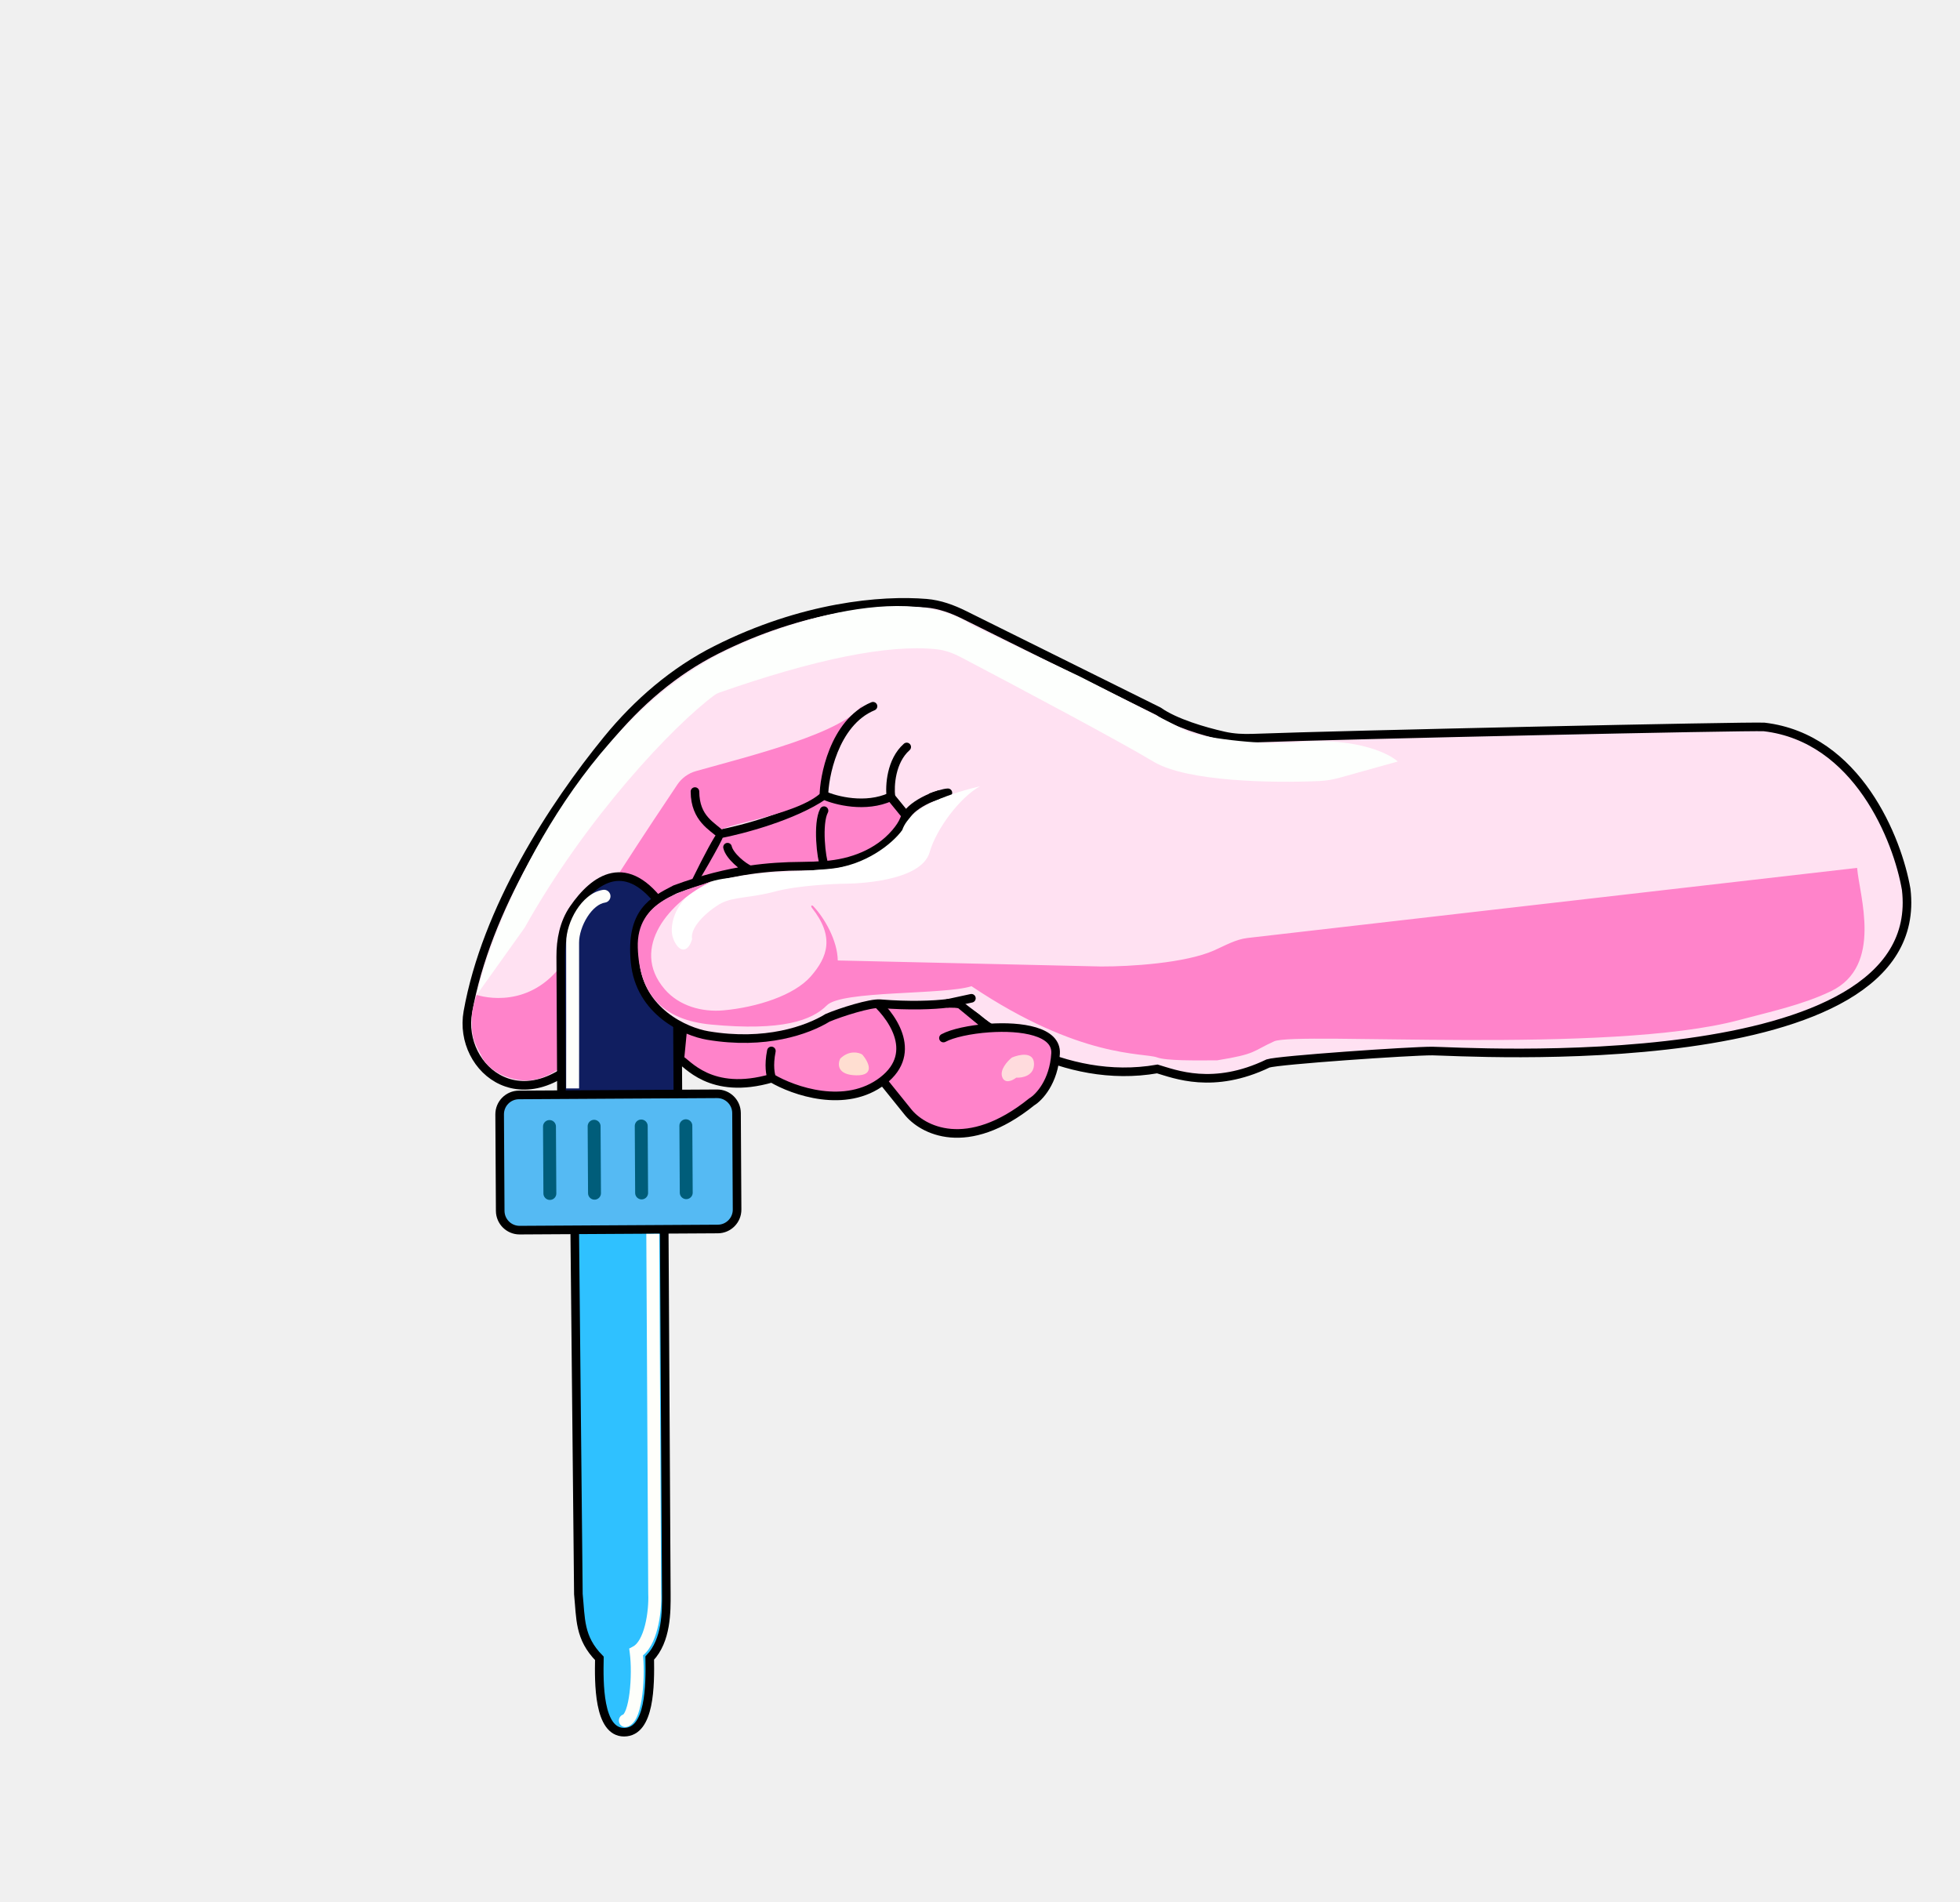
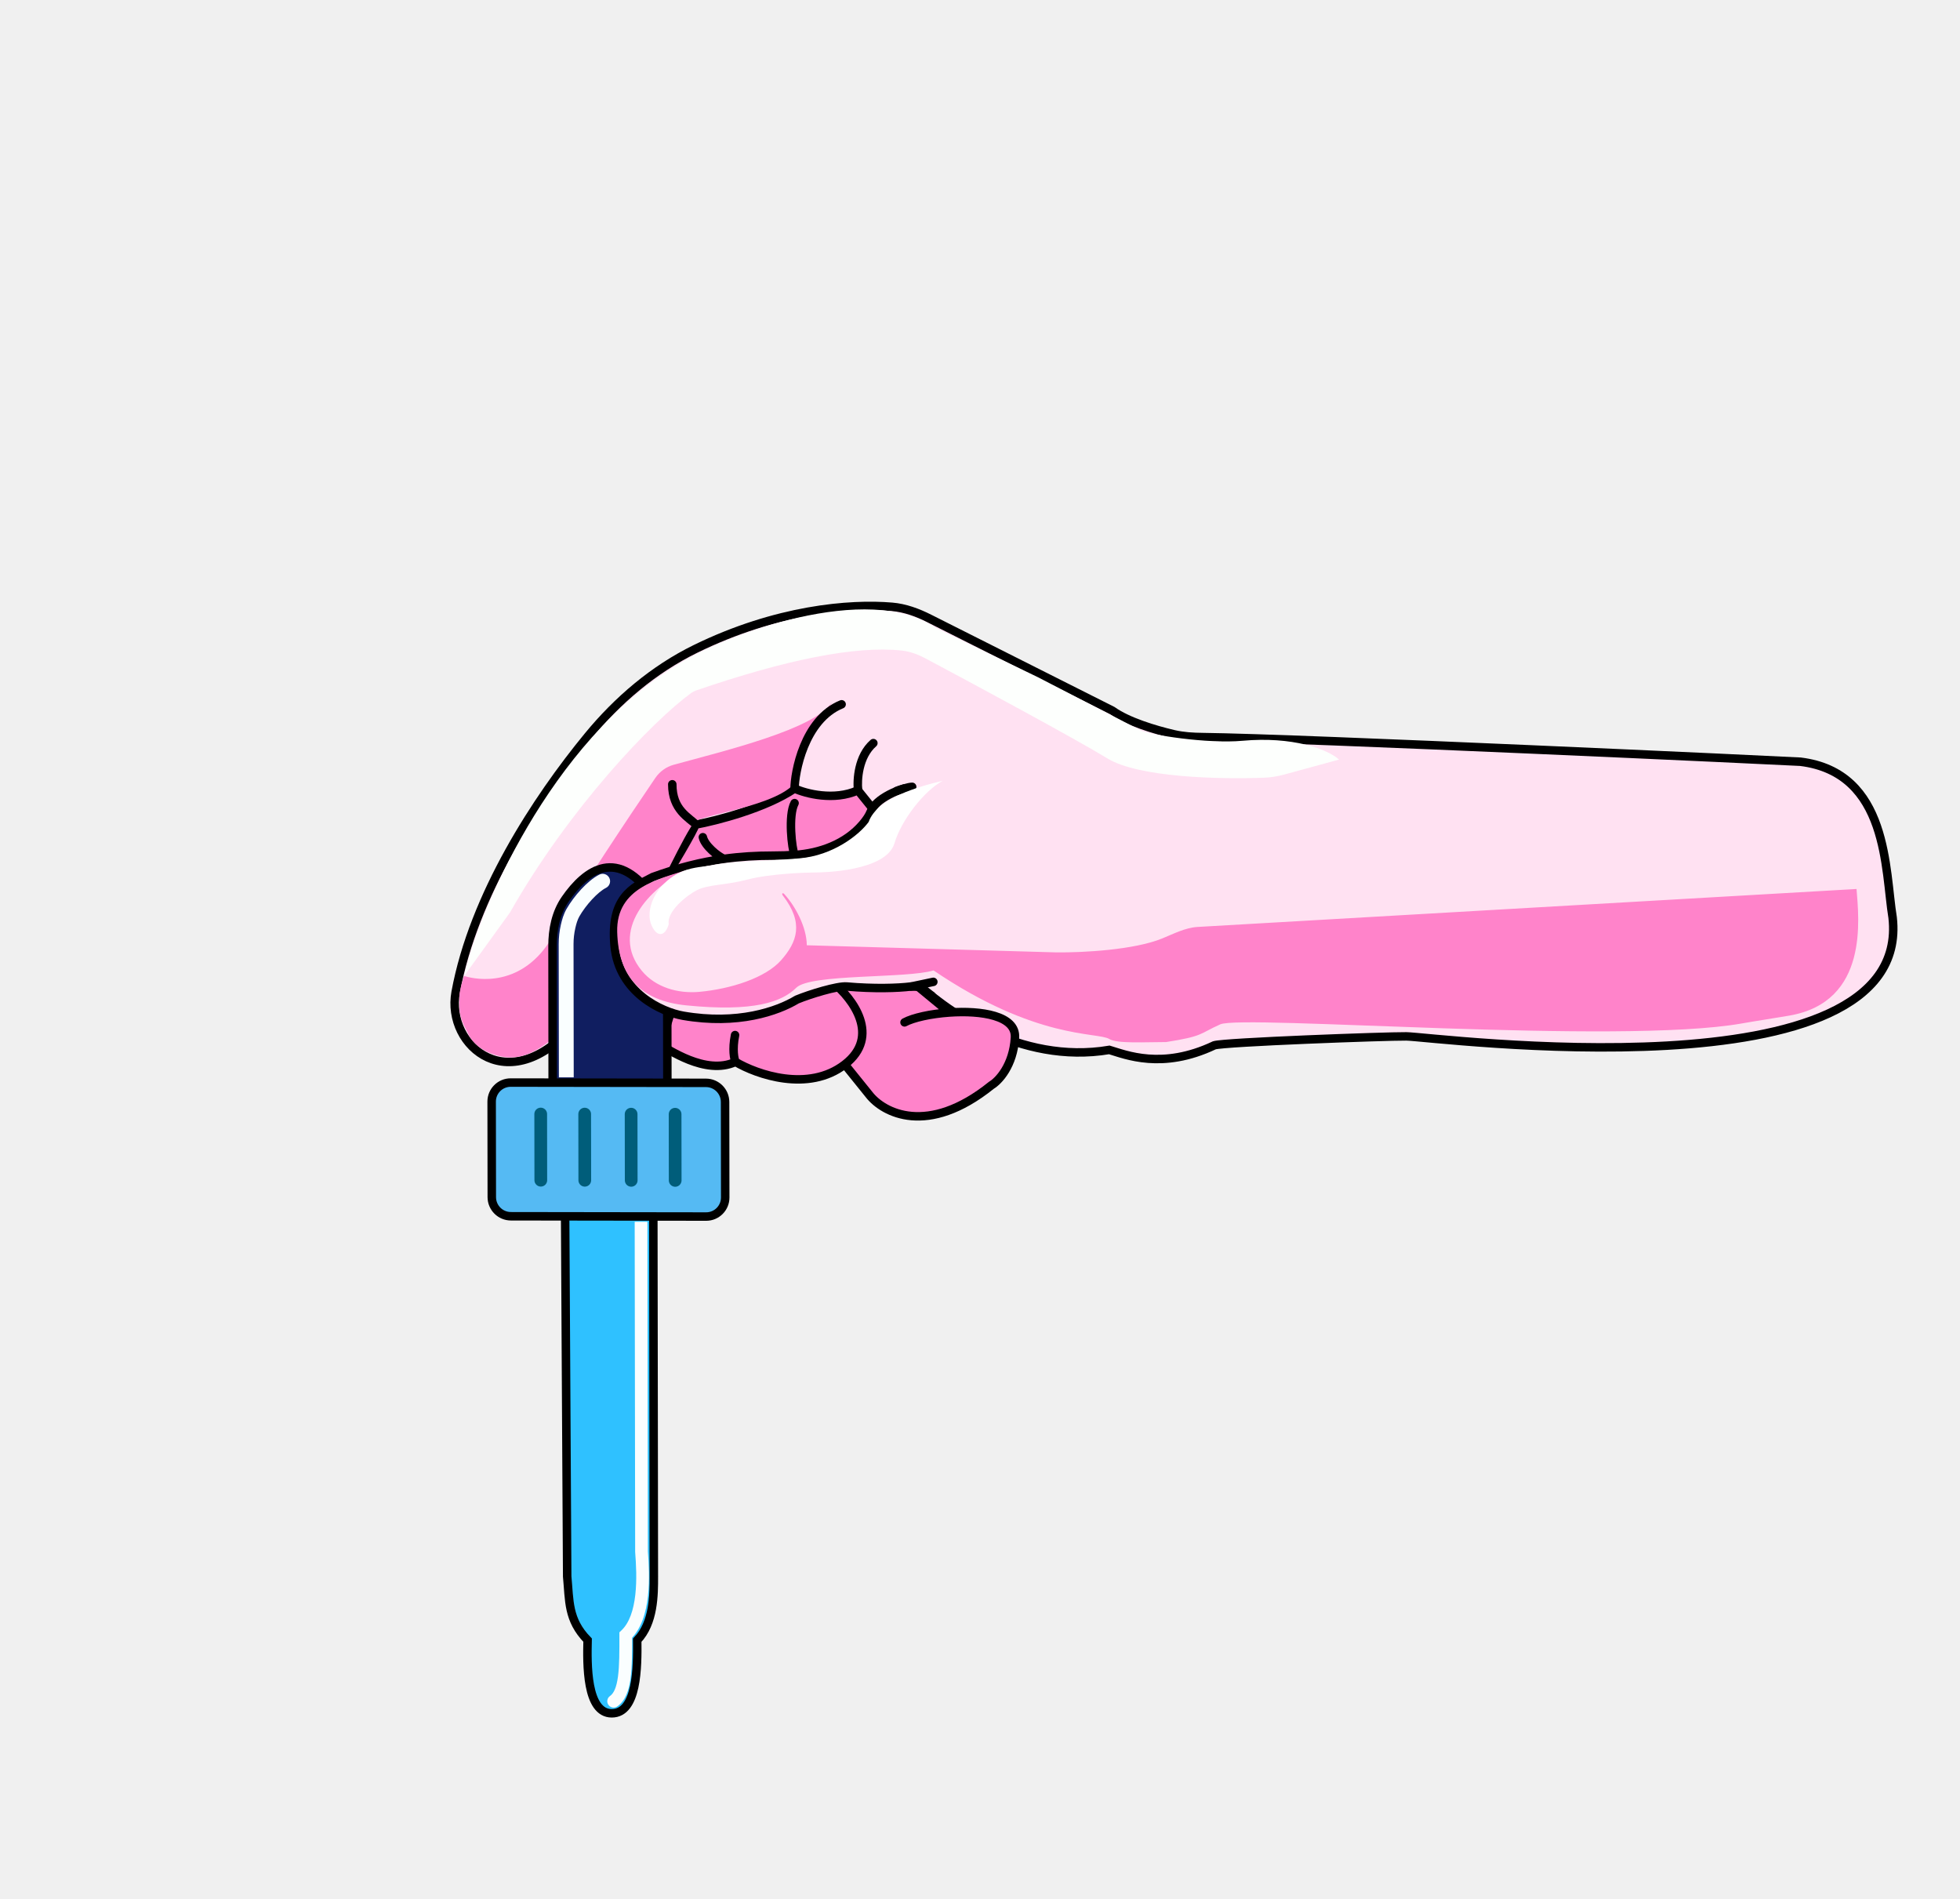
- <svg xmlns="http://www.w3.org/2000/svg" width="911" height="884" viewBox="0 0 911 884" fill="none">
-   <path d="M428.3 398.844L318.92 415.15L319.59 380.404L352.531 370.651L403.191 359.835L423.232 376.211L428.3 398.844Z" fill="#FF83CA" stroke="black" stroke-width="4" />
-   <path d="M537.921 496.835C494.216 504.509 455.42 477.104 441.485 462.443L431.201 420.642L420.916 378.842L413.998 370.355C402.311 375.719 388.424 372.121 382.941 369.651C368.847 379.357 344.719 385.693 334.417 387.647C333.24 392.77 295.699 454.153 277.076 484.205C244.828 524.173 212.69 497.058 217.459 470.353C226.039 422.295 257.116 374.543 282.346 343.668C296.304 326.587 313.251 311.965 332.953 302.045C373.02 281.871 409.726 278.641 430.571 280.379C436.757 280.894 442.637 283.045 448.197 285.805L538.462 330.601C546.109 335.989 559.443 339.922 568.876 342.048C573.36 343.058 577.892 343.262 582.486 343.088C624.445 341.506 812 337.449 819.96 337.878C863.351 342.951 882.063 390.347 885.995 413.411C896.539 502.953 678.437 488.577 665.746 488.514C655.594 488.463 594.043 492.719 589.378 494.292C563.875 506.565 545.969 499.177 537.921 496.835Z" fill="#FFE1F2" stroke="black" stroke-width="4" />
-   <path d="M315.982 492.423L317.482 476.923L330.042 470.801L404.992 463.868C405.117 463.97 405.243 464.074 405.37 464.18C408.877 466.198 427.232 461.356 436.349 458.559L459.708 477.822C474.739 476.777 491.247 479.288 490.628 489.661C489.842 502.839 482.898 510.143 479.525 512.148C449.446 536.382 428.519 525.21 421.815 516.595L410.325 502.333C393.105 515.636 368.766 507.07 358.749 501.124C330.042 509.5 319.136 493.684 315.982 492.423Z" fill="#FF83CA" />
-   <path d="M358.749 501.124C330.042 509.5 319.136 493.684 315.982 492.423L317.482 476.923L330.042 470.801L404.992 463.868M358.749 501.124C368.766 507.07 393.105 515.636 410.325 502.333M358.749 501.124C358.109 499.74 357.169 495.271 358.532 488.471M410.325 502.333C427.544 489.03 413.944 471.147 404.992 463.868M410.325 502.333L421.815 516.595C428.519 525.21 449.446 536.382 479.525 512.148C482.898 510.143 489.842 502.839 490.628 489.661C491.247 479.288 474.739 476.777 459.708 477.822M404.992 463.868C407.22 466.634 426.825 461.481 436.349 458.559L459.708 477.822M438.512 482.474C442.548 480.278 450.873 478.436 459.708 477.822" stroke="black" stroke-width="4" stroke-linecap="round" />
-   <path d="M444.366 367.796L451.854 367.177" stroke="black" stroke-width="4" stroke-linecap="round" />
-   <path d="M264.664 443.138C250.234 468.02 228.027 464.429 221.561 462.434C221.561 462.434 219.293 468.744 219.316 472.819C219.346 478.005 219.183 478.517 219.945 482.036C220.671 485.386 223.449 490.083 223.449 490.083C223.449 490.083 225.797 497.561 236.766 500.956C247.734 504.351 256.358 500.843 269.019 489.607C281.68 478.371 313.474 425.983 313.474 425.983C313.474 425.983 330.061 390.353 334.071 386.296C338.082 382.239 383.003 377.371 385.221 362.375C387.647 345.981 396.139 336.667 401.096 327.132C393.127 340.491 348.255 351.425 323.449 358.414C319.899 359.414 316.862 361.645 314.803 364.705C301.867 383.931 277.913 420.292 264.664 443.138Z" fill="#FF83CA" />
-   <path d="M325.56 309.126C262.391 347.522 227.731 433.008 221.561 462.433L243.856 431.187C272.435 380.071 312.926 337.229 332.117 323.069C332.797 322.567 333.539 322.191 334.336 321.912C378.05 306.627 412.592 299.335 435.383 301.779C439.373 302.207 443.147 303.637 446.7 305.504C473.043 319.349 520.621 344.646 536.155 354.017C551.619 363.346 591.415 363.988 613.317 363.016C616.463 362.877 619.563 362.34 622.596 361.494L649.678 353.94C643.886 348.787 626.697 342.64 602.373 344.992C585.095 346.663 556.833 342.372 552.21 340.094L501.927 314.451L451.655 290.537C418.676 267.675 347.95 294.591 325.56 309.126Z" fill="#FDFFFD" />
-   <path d="M325.017 367.908C325.011 366.803 324.11 365.913 323.006 365.919C321.901 365.926 321.011 366.826 321.017 367.931L325.017 367.908ZM336.64 386.596C332.085 382.093 325.084 379.504 325.017 367.908L321.017 367.931C321.096 381.689 330.27 385.923 333.828 389.441L336.64 386.596Z" fill="black" />
-   <path d="M406.534 330.106C407.555 329.685 408.041 328.515 407.62 327.494C407.198 326.473 406.029 325.987 405.008 326.409L406.534 330.106ZM384.96 369.868C384.939 366.189 385.994 357.94 389.305 349.711C392.622 341.468 398.051 333.61 406.534 330.106L405.008 326.409C395.095 330.503 389.095 339.518 385.594 348.218C382.088 356.932 380.936 365.695 380.96 369.891L384.96 369.868Z" fill="black" />
-   <path d="M422.765 348.682C423.592 347.95 423.669 346.686 422.937 345.858C422.205 345.031 420.941 344.954 420.113 345.687L422.765 348.682ZM416.066 370.036C415.789 367.754 415.788 363.839 416.73 359.744C417.673 355.644 419.516 351.558 422.765 348.682L420.113 345.687C416.024 349.307 413.884 354.272 412.832 358.847C411.778 363.426 411.767 367.809 412.095 370.518L416.066 370.036Z" fill="black" />
-   <path d="M260.63 444.681L260.999 513.533L315.132 518.231L314.708 444.539C314.663 436.583 312.964 428.554 308.426 422.021C291.315 397.389 276.21 408.427 266.578 422.445C262.134 428.913 260.587 436.833 260.63 444.681Z" fill="#101E60" stroke="black" stroke-width="4" />
-   <path d="M268.828 740.922L266.964 555.232L308.664 560.585L309.7 740.687C309.749 749.127 309.825 762.433 301.995 770.652C302.195 783.318 302.193 805.033 290.114 805.103C278.07 805.172 278.369 781.875 278.586 770.787C269.163 761.245 269.967 752.289 268.828 740.922Z" fill="#2FC1FF" stroke="black" stroke-width="4" />
-   <rect x="2.011" y="1.988" width="110.098" height="62.846" rx="9" transform="matrix(0.999985 -0.00574627 0.00575166 0.999983 230.164 506.989)" fill="#55BAF3" stroke="black" stroke-width="4" />
-   <path d="M255.398 523.595L255.577 554.713" stroke="#005D7A" stroke-width="6" stroke-linecap="round" />
-   <path d="M276.144 523.476L276.323 554.593" stroke="#005D7A" stroke-width="6" stroke-linecap="round" />
-   <path d="M298.041 523.351L298.22 554.468" stroke="#005D7A" stroke-width="6" stroke-linecap="round" />
-   <path d="M318.785 523.231L318.964 554.349" stroke="#005D7A" stroke-width="6" stroke-linecap="round" />
-   <path d="M409.123 466.52C422.467 467.615 434.063 467.179 440.565 466.339L443.903 466.413L453.584 467.437L458.23 462.918L450.332 367.501L448.399 367.512C443.1 367.925 437.767 368.589 432.874 370.666C430.572 371.644 428.204 372.855 426.124 374.285C424.395 375.474 422.867 376.815 421.741 378.3C421.134 379.101 420.645 379.943 420.305 380.827C419.511 382.886 418.017 385.071 416.177 387.213C408.1 396.617 395.857 401.269 383.494 402.176C383.379 402.185 383.263 402.193 383.146 402.201C380.003 402.425 376.494 402.573 372.625 402.596C364.519 402.642 356.64 403.136 348.582 404.308C337.646 405.898 326.381 408.736 313.775 413.397C303.475 418.74 292.956 423.974 295.185 447.138C297.414 470.301 318.644 479.562 328.979 481.297C355.725 485.786 375.278 478.836 384.703 473.045C390.979 470.407 404.529 466.143 409.123 466.52Z" fill="#FFE1F2" />
-   <path d="M383.146 402.201C380.003 402.425 376.494 402.573 372.625 402.596C364.519 402.642 356.64 403.136 348.582 404.308M383.146 402.201C383.263 402.193 383.379 402.185 383.494 402.176C395.857 401.269 408.1 396.617 416.177 387.213C418.017 385.071 419.511 382.886 420.305 380.827C420.645 379.943 421.134 379.101 421.741 378.3C422.867 376.815 424.395 375.474 426.124 374.285C428.204 372.855 430.572 371.644 432.874 370.666C437.767 368.589 443.1 367.925 448.399 367.512V367.512L450.332 367.501L458.23 462.918L453.584 467.437L443.903 466.413L440.565 466.339C434.063 467.179 422.467 467.615 409.123 466.52C404.529 466.143 390.979 470.407 384.703 473.045C375.278 478.836 355.725 485.786 328.979 481.297C318.644 479.562 297.414 470.301 295.185 447.138C292.956 423.974 303.475 418.74 313.775 413.397C326.381 408.736 337.646 405.898 348.582 404.308M383.146 402.201C381.785 399.31 379.807 382.805 383 376.794M348.582 404.308C345.502 403.096 339.095 397.907 338.149 393.763" stroke="black" stroke-width="4" stroke-linecap="round" />
-   <rect width="35.728" height="104.879" transform="matrix(0.999984 -0.00574622 0.0057516 0.999984 436.491 359.2)" fill="#FFE1F2" />
-   <path d="M456.491 472.031C454.346 471.187 447.812 465.934 445.496 464.026L442.545 451.941L463.29 451.822C463.366 465.076 459.379 473.166 456.491 472.031Z" fill="#FFE1F2" />
-   <path d="M440.564 466.361L451.5 463.993" stroke="black" stroke-width="4" stroke-linecap="round" />
-   <path d="M440.59 370.486C441.695 370.479 442.585 369.579 442.579 368.474C442.572 367.37 441.672 366.48 440.567 366.486L440.59 370.486ZM433.277 372.6C434.17 372.237 435.691 371.695 437.195 371.244C438.791 370.766 440.057 370.489 440.59 370.486L440.567 366.486C439.371 366.493 437.568 366.957 436.048 367.412C434.436 367.895 432.794 368.478 431.77 368.894L433.277 372.6Z" fill="black" />
-   <path d="M419.356 385.805C423.323 374.257 443.459 368.379 455.543 365.428C446.352 370.475 435.257 385.023 432.093 396.105C428.139 409.958 397.186 410.712 392.991 410.736C388.957 410.76 371.097 411.438 360.165 414.383C349.233 417.327 341.162 416.797 335.416 419.711C330.82 422.043 320.494 430.17 321.683 436.502C319.987 442.274 316.612 442.653 314.205 438.85C312.707 436.483 312.177 434.136 312.234 431.939C312.468 422.806 319.616 414.217 328.021 410.635C333.47 408.313 339.282 408.184 342.262 407.57C353.773 405.199 364.725 405.712 385.46 403.864C402.048 402.386 414.782 392.171 419.356 385.805Z" fill="white" />
-   <path d="M266.172 476.336L269.172 476.335L269.172 476.338L266.172 476.336ZM266.153 438.058L263.153 438.06L263.153 438.052L266.153 438.058ZM280.309 413.592C281.948 413.346 283.475 414.475 283.721 416.114C283.967 417.752 282.838 419.28 281.199 419.525L280.309 413.592ZM269.172 476.338L269.153 505.882L263.153 505.878L263.172 476.334L269.172 476.338ZM263.172 476.338L263.153 438.06L269.153 438.057L269.172 476.335L263.172 476.338ZM263.153 438.052C263.164 433.129 265.038 427.506 267.93 422.961C270.774 418.49 275.054 414.38 280.309 413.592L281.199 419.525C278.455 419.937 275.444 422.327 272.992 426.181C270.588 429.961 269.161 434.487 269.153 438.065L263.153 438.052Z" fill="#FEFFFB" />
-   <path d="M304.295 740.62L301.298 740.754L301.296 740.695L301.295 740.636L304.295 740.62ZM295.69 767.905L292.715 768.298L292.442 766.229L294.288 765.253L295.69 767.905ZM291.499 802.597C289.911 803.069 288.241 802.164 287.769 800.576C287.297 798.988 288.202 797.318 289.79 796.846L291.499 802.597ZM306.4 573.467L307.295 740.604L301.295 740.636L300.4 573.499L306.4 573.467ZM307.292 740.486C307.498 745.068 307.034 751.283 305.608 756.886C304.895 759.692 303.914 762.45 302.586 764.806C301.268 767.142 299.492 769.289 297.092 770.558L294.288 765.253C295.305 764.715 296.361 763.628 297.359 761.859C298.346 760.109 299.162 757.891 299.794 755.407C301.059 750.431 301.48 744.81 301.298 740.754L307.292 740.486ZM298.664 767.513C299.397 773.064 299.388 780.903 298.555 787.575C298.139 790.905 297.5 794.1 296.571 796.633C296.107 797.898 295.528 799.119 294.783 800.133C294.049 801.133 292.985 802.156 291.499 802.597L289.79 796.846C289.564 796.913 289.646 796.99 289.947 796.581C290.238 796.185 290.584 795.533 290.938 794.567C291.644 792.641 292.212 789.951 292.601 786.831C293.379 780.603 293.374 773.282 292.715 768.298L298.664 767.513Z" fill="#FEFFFB" />
-   <path d="M863.18 403.385L579.822 435.968C574.386 436.593 569.367 439.503 564.366 441.724C550.906 447.699 525.173 449.263 511.74 449.213L389.386 446.419C389.271 437.249 383.327 426.805 378.036 421.223C377.267 420.412 376.681 421.077 377.375 421.954C388.057 435.455 384.652 444.869 376.859 453.805C369.089 462.713 351.705 468.182 336.366 469.596C326.211 470.532 315.604 467.536 308.958 459.802C292.395 440.529 311.515 418.651 330.838 409.697C317.035 414.387 295.737 418.551 296.439 440.437C297.141 462.332 308.15 474.103 330.555 476.213C363.661 479.332 377.463 474.215 384.338 467.26C391.213 460.306 438.569 462.493 451.557 458.385C502.129 492.271 531.459 489.146 537.853 491.489C542.182 493.076 555.377 492.89 565.749 492.83C584.172 489.843 581.861 488.704 592.207 484.008C602.332 479.411 747.892 490.253 808.22 474.138C822.431 470.342 837.778 467.087 851.031 460.703C875.413 448.958 864.195 416.096 863.18 403.385Z" fill="#FF83CA" />
-   <path d="M398.011 499.806C389.029 499.648 389.287 494.547 390.539 492.016C394.721 488.005 399.119 489.104 400.796 490.154C403.611 493.437 406.994 499.964 398.011 499.806Z" fill="#FFDED1" />
-   <path d="M480.605 494.32C480.808 500 475.183 501.064 472.345 500.885C470.693 502.198 467.076 503.978 465.823 500.593C464.57 497.208 468.295 493.152 470.314 491.547C473.66 490.104 480.402 488.639 480.605 494.32Z" fill="#FFDBDD" />
+ <svg xmlns="http://www.w3.org/2000/svg" width="925" height="896" viewBox="0 0 925 896" fill="none">
+   <path d="M418.498 400.468L313.068 415.567L313.906 382.108L345.684 372.897L394.533 362.761L413.743 378.643L418.498 400.468Z" fill="#FF83CA" stroke="black" stroke-width="4" />
+   <path d="M523.529 495.448C481.395 502.596 444.183 475.989 430.844 461.791L421.171 421.478L411.498 381.164L404.882 372.953C393.597 378.054 380.243 374.511 374.977 372.103C361.349 381.372 338.077 387.34 328.145 389.166C326.983 394.093 290.488 453.001 272.386 481.84C241.108 520.154 210.307 493.862 215.047 468.17C223.488 422.417 253.142 377.076 277.471 347.456C291.472 330.41 308.493 315.868 328.308 306.175C366.353 287.564 401.06 284.653 420.993 286.36C427.178 286.89 433.051 289.078 438.595 291.869L524.97 335.355C532.239 340.54 544.894 344.378 553.951 346.49C558.428 347.534 562.978 347.783 567.575 347.834C613.386 348.345 841.982 358.997 849.671 359.456C891.431 364.582 889.545 410.772 893.204 433.006C902.863 519.3 675.943 489.202 663.722 489.071C653.944 488.966 577.601 491.794 573.099 493.283C548.47 504.962 531.266 497.747 523.529 495.448Z" fill="#FFE1F2" stroke="black" stroke-width="4" />
+   <path d="M434.143 370.656L441.358 370.101" stroke="black" stroke-width="4" stroke-linecap="round" />
+   <path d="M260.661 442.22C246.626 466.104 225.259 462.522 219.043 460.565C219.043 460.565 216.823 466.63 216.823 470.554C216.823 475.549 216.664 476.041 217.378 479.434C218.058 482.665 220.708 487.204 220.708 487.204C220.708 487.204 222.928 494.419 233.472 497.749C244.017 501.079 252.342 497.749 264.597 486.998C276.853 476.247 307.763 425.969 307.763 425.969C307.763 425.969 323.935 391.747 327.82 387.862C331.704 383.977 374.993 379.537 377.213 365.108C379.64 349.332 387.87 340.409 392.696 331.254C384.97 344.039 341.915 354.299 317.946 360.895C314.389 361.874 311.339 364.089 309.262 367.137C296.67 385.627 273.506 420.361 260.661 442.22Z" fill="#FF83CA" />
+   <path d="M311.725 493.309L316.443 478.07L318.412 470.782L393.361 463.85C393.487 463.952 393.613 464.056 393.74 464.162C397.247 466.179 415.602 461.338 424.719 458.541L448.078 477.804C463.109 476.759 479.617 479.27 478.998 489.643C478.211 502.82 471.268 510.125 467.894 512.13C437.815 536.364 416.888 525.192 410.185 516.576L398.694 502.315C381.475 515.618 357.136 507.052 347.119 501.106C332.814 507.739 314.879 494.569 311.725 493.309Z" fill="#FF83CA" />
+   <path d="M347.119 501.106C332.814 507.739 314.879 494.569 311.725 493.309L316.443 478.07L318.412 470.782L393.361 463.85M347.119 501.106C357.136 507.052 381.475 515.618 398.694 502.315M347.119 501.106C346.479 499.721 345.539 495.252 346.902 488.452M398.694 502.315C415.914 489.012 402.314 471.128 393.361 463.85M398.694 502.315L410.185 516.576C416.888 525.192 437.815 536.364 467.894 512.13C471.268 510.125 478.211 502.82 478.998 489.643C479.617 479.27 463.109 476.759 448.078 477.803M393.361 463.85C395.59 466.616 415.195 461.463 424.719 458.541L448.078 477.803M426.882 482.456C430.917 480.26 439.242 478.417 448.078 477.803" stroke="black" stroke-width="4" stroke-linecap="round" />
+   <path d="M320.05 313.495C259.002 350.124 225.148 432.261 219.043 460.565L240.687 430.596C268.475 381.559 307.673 340.546 326.25 326.987C326.932 326.489 327.677 326.116 328.476 325.842C370.496 311.423 403.704 304.594 425.634 307.002C429.624 307.44 433.388 308.893 436.93 310.781C462.262 324.282 507.748 348.806 522.619 357.893C537.42 366.939 575.574 367.798 596.709 366.994C599.855 366.874 602.958 366.355 605.995 365.527L631.95 358.448C626.401 353.453 609.881 347.437 586.442 349.568C569.792 351.082 542.598 346.793 538.158 344.573L489.875 319.599L441.591 296.29C409.957 274.09 341.694 299.621 320.05 313.495Z" fill="#FDFFFD" />
+   <path d="M319.275 370.103C319.275 368.998 318.38 368.103 317.275 368.103C316.171 368.103 315.275 368.998 315.275 370.103L319.275 370.103ZM330.344 388.113C325.963 383.732 319.275 381.231 319.275 370.103L315.275 370.103C315.275 383.393 324.127 387.553 327.515 390.942L330.344 388.113Z" fill="black" />
+   <path d="M397.945 334.217C398.968 333.801 399.461 332.634 399.045 331.611C398.63 330.588 397.463 330.095 396.44 330.511L397.945 334.217ZM376.993 372.323C376.993 368.788 378.053 360.86 381.284 352.962C384.521 345.05 389.782 337.533 397.945 334.217L396.44 330.511C386.844 334.409 381.005 343.08 377.582 351.447C374.153 359.829 372.993 368.272 372.993 372.323H376.993Z" fill="black" />
+   <path d="M413.494 352.183C414.325 351.456 414.41 350.192 413.682 349.361C412.955 348.53 411.691 348.446 410.86 349.173L413.494 352.183ZM406.949 372.648C406.696 370.457 406.716 366.695 407.644 362.765C408.573 358.83 410.365 354.922 413.494 352.183L410.86 349.173C406.886 352.651 404.792 357.437 403.751 361.845C402.709 366.259 402.673 370.489 402.975 373.107L406.949 372.648Z" fill="black" />
+   <path d="M260.756 446.479L260.828 515.65L314.97 520.755L314.864 446.693C314.853 438.768 313.199 430.765 308.731 424.221C291.683 399.253 276.49 410.265 266.783 424.295C262.324 430.739 260.748 438.642 260.756 446.479Z" fill="#101E60" stroke="black" stroke-width="4" />
+   <path d="M267.679 743.938L266.616 557.547L308.316 563.22L308.574 743.997C308.586 752.468 308.605 765.824 300.735 774.018C300.88 786.731 300.784 808.527 288.698 808.51C276.647 808.493 277.048 785.112 277.312 773.984C267.926 764.339 268.769 755.355 267.679 743.938Z" fill="#2FC1FF" stroke="black" stroke-width="4" />
+   <rect x="2.003" y="2.003" width="110.161" height="63.095" rx="9" transform="matrix(0.999999 0.00143028 0.00142572 0.999999 230.012 508.845)" fill="#55BAF3" stroke="black" stroke-width="4" />
+   <path d="M305.536 579.564L305.532 576.564L299.532 576.572L299.536 579.572L305.536 579.564ZM302.754 732.267L299.754 732.272L299.754 732.385L299.763 732.499L302.754 732.267ZM295.315 771.589L293.259 769.403L292.313 770.293L292.314 771.593L295.315 771.589ZM287.87 800.358C286.514 801.31 286.186 803.181 287.138 804.537C288.089 805.893 289.96 806.222 291.317 805.27L287.87 800.358ZM302.644 655.339L305.644 655.335L305.644 655.335L302.644 655.339ZM299.763 732.499C300.191 738.04 300.613 745.466 299.83 752.523C299.035 759.693 297.061 765.828 293.259 769.403L297.37 773.774C302.781 768.686 304.957 760.727 305.794 753.185C306.643 745.53 306.177 737.627 305.745 732.036L299.763 732.499ZM292.314 771.593C292.326 779.476 292.329 786.041 291.649 791.146C290.951 796.382 289.638 799.119 287.87 800.358L291.317 805.27C295.309 802.469 296.868 797.402 297.596 791.939C298.342 786.346 298.326 779.319 298.315 771.585L292.314 771.593ZM299.536 579.572L299.644 655.343L305.644 655.335L305.536 579.564L299.536 579.572ZM299.644 655.343L299.754 732.272L305.754 732.263L305.644 655.335L299.644 655.343Z" fill="#FAFEFF" />
+   <path d="M255.181 525.709L255.225 556.943" stroke="#005D7A" stroke-width="6" stroke-linecap="round" />
+   <path d="M275.937 525.739L275.982 556.973" stroke="#005D7A" stroke-width="6" stroke-linecap="round" />
+   <path d="M297.847 525.771L297.892 557.004" stroke="#005D7A" stroke-width="6" stroke-linecap="round" />
+   <path d="M318.604 525.8L318.648 557.034" stroke="#005D7A" stroke-width="6" stroke-linecap="round" />
+   <path d="M263.759 504.91L263.764 508.41L270.764 508.399L270.759 504.899L263.759 504.91ZM285.998 418.983C287.725 418.117 288.424 416.013 287.558 414.285C286.692 412.557 284.589 411.859 282.861 412.725L285.998 418.983ZM267.205 467.308L270.705 467.302L270.705 467.302L267.205 467.308ZM267.181 449.955L263.681 449.961L263.681 449.961L267.181 449.955ZM267.174 445.504L270.674 445.498L267.174 445.504ZM273.463 432.385C274.913 429.861 277.045 426.979 279.385 424.451C281.766 421.877 284.133 419.918 285.998 418.983L282.861 412.725C279.902 414.209 276.864 416.869 274.248 419.696C271.59 422.569 269.133 425.871 267.394 428.898L273.463 432.385ZM270.759 504.899L270.705 467.302L263.706 467.313L263.759 504.91L270.759 504.899ZM270.705 467.302L270.68 449.95L263.681 449.961L263.706 467.313L270.705 467.302ZM270.68 449.95L270.674 445.498L263.675 445.51L263.681 449.961L270.68 449.95ZM270.674 445.498C270.67 442.955 270.955 440.42 271.522 437.941L264.699 436.381C264.014 439.375 263.67 442.438 263.675 445.51L270.674 445.498ZM267.394 428.898C265.972 431.373 265.236 434.032 264.699 436.381L271.522 437.941C272.019 435.766 272.573 433.934 273.463 432.385L267.394 428.898Z" fill="#FAFEFF" />
+   <path d="M399.655 465.539C412.499 466.668 423.67 466.312 429.936 465.539L433.151 465.629L442.468 466.668L446.968 462.342L439.89 370.405L438.029 370.405C432.923 370.773 427.783 371.383 423.06 373.357C420.837 374.286 418.549 375.439 416.538 376.805C414.867 377.94 413.387 379.223 412.295 380.647C411.707 381.415 411.23 382.224 410.898 383.073C410.154 384.971 408.789 386.977 407.105 388.948C399.208 398.194 387.127 402.661 374.993 403.452C371.965 403.65 368.584 403.774 364.858 403.774C357.052 403.774 349.461 404.206 341.694 405.29C331.153 406.76 320.288 409.431 308.122 413.851C298.173 418.94 288.013 423.922 290.032 446.243C292.05 468.563 312.444 477.599 322.389 479.327C348.121 483.799 366.991 477.213 376.1 471.688C382.159 469.182 395.232 465.151 399.655 465.539Z" fill="#FFE1F2" />
+   <path d="M374.993 403.452C371.965 403.65 368.584 403.774 364.858 403.774C357.052 403.774 349.461 404.206 341.694 405.29M374.993 403.452V403.452C387.127 402.661 399.208 398.194 407.105 388.948C408.789 386.977 410.154 384.971 410.898 383.073C411.23 382.224 411.707 381.415 412.295 380.647C413.387 379.223 414.867 377.94 416.538 376.805C418.549 375.439 420.837 374.286 423.06 373.357C427.783 371.383 432.923 370.773 438.029 370.405V370.405L439.89 370.405L446.968 462.342L442.468 466.668L433.151 465.629L429.936 465.539C423.67 466.312 412.499 466.668 399.655 465.539C395.232 465.151 382.159 469.182 376.1 471.688C366.991 477.213 348.121 483.799 322.389 479.327C312.444 477.599 292.05 468.563 290.032 446.243C288.013 423.922 298.173 418.94 308.122 413.851C320.288 409.431 331.153 406.76 341.694 405.29M374.993 403.452C373.698 400.661 371.885 384.754 374.993 378.982M341.694 405.29C338.734 404.105 332.592 399.073 331.704 395.077" stroke="black" stroke-width="4" stroke-linecap="round" />
+   <rect x="426.607" y="362.333" width="34.409" height="101.007" fill="#FFE1F2" />
+   <path d="M445.243 471.108C443.182 470.284 436.918 465.188 434.698 463.338L431.924 451.684H451.903C451.903 464.448 448.018 472.218 445.243 471.108Z" fill="#FFE1F2" />
+   <path d="M876.171 419.514L565.201 437.425C559.366 437.761 553.848 440.68 548.435 442.883C535.23 448.257 511.233 449.559 498.578 449.439L380.758 446.071C380.699 437.321 375.137 427.336 370.109 421.895C369.35 421.074 368.77 421.725 369.455 422.608C379.511 435.581 376.176 444.588 368.653 453.114C361.217 461.541 344.777 466.689 330.138 468.047C319.984 468.99 309.333 465.972 302.868 458.085C287.666 439.541 306.06 418.832 324.576 410.381C311.257 414.821 290.722 418.714 291.277 439.795C291.832 460.885 302.369 472.283 323.935 474.439C355.801 477.626 369.121 472.774 375.781 466.115C382.441 459.455 428.036 461.823 440.567 457.939C489.084 490.853 517.943 486.943 523.493 490.298C527.292 492.595 540.362 491.744 550.351 491.744C568.111 488.969 565.891 487.859 575.88 483.394C586.318 478.728 764.151 493.163 821.935 482.984C829.435 481.663 837.004 480.555 844.508 479.255C882.233 472.719 877.188 433.24 876.171 419.514Z" fill="#FF83CA" />
+   <path d="M429.936 465.56L440.481 463.34" stroke="black" stroke-width="4" stroke-linecap="round" />
+   <path d="M430.492 373.299C431.596 373.299 432.492 372.404 432.492 371.299C432.492 370.195 431.596 369.299 430.492 369.299L430.492 373.299ZM423.464 375.289C424.324 374.946 425.789 374.433 427.239 374.008C428.78 373.556 429.991 373.299 430.492 373.299L430.492 369.299C429.327 369.299 427.578 369.74 426.113 370.169C424.557 370.626 422.97 371.179 421.979 371.576L423.464 375.289Z" fill="black" />
+   <path d="M409.957 387.862C413.842 376.762 433.266 371.212 444.921 368.438C436.041 373.247 425.275 387.196 422.167 397.852C418.282 411.171 388.468 411.726 384.428 411.726C380.543 411.726 363.338 412.281 352.794 415.056C342.249 417.831 334.479 417.276 328.929 420.051C324.489 422.271 314.5 430.041 315.61 436.145C313.945 441.695 310.693 442.041 308.395 438.365C307.079 436.26 306.554 434.175 306.53 432.208C306.42 423.072 313.83 414.431 322.329 411.077C327.45 409.057 332.802 408.954 335.589 408.396C346.689 406.176 357.233 406.731 377.213 405.066C393.196 403.734 405.517 393.967 409.957 387.862Z" fill="white" />
</svg>
